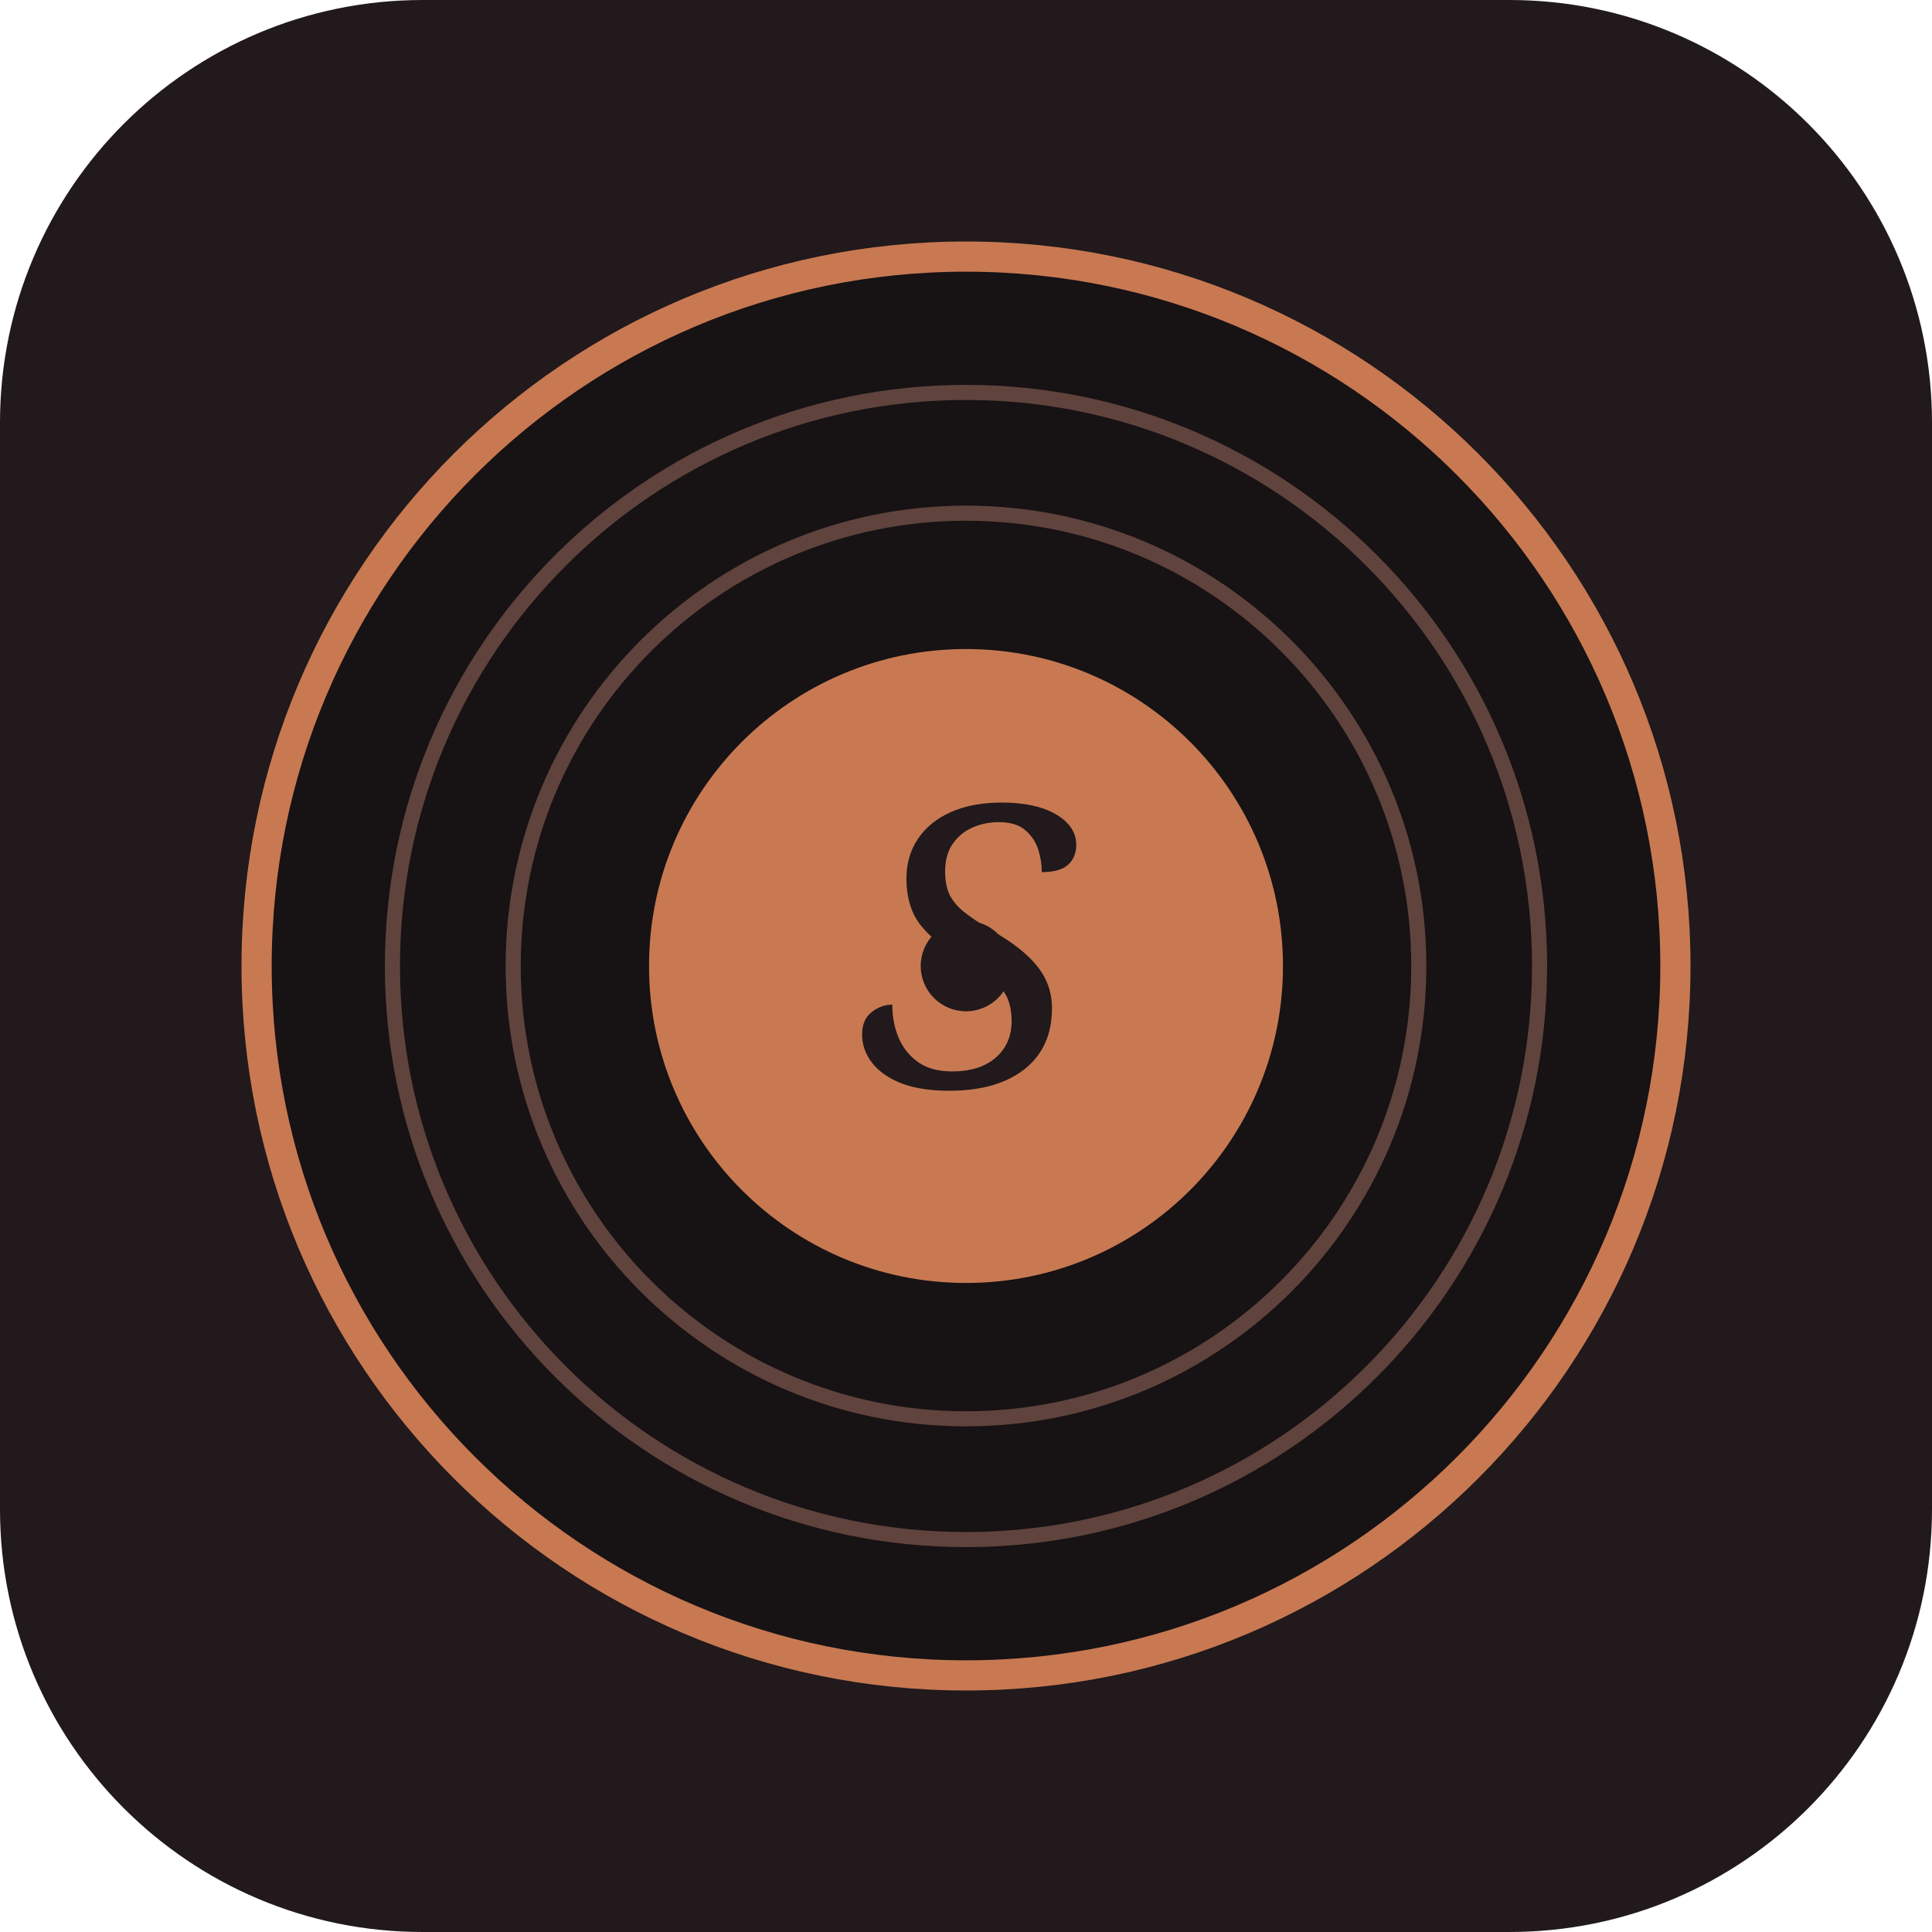
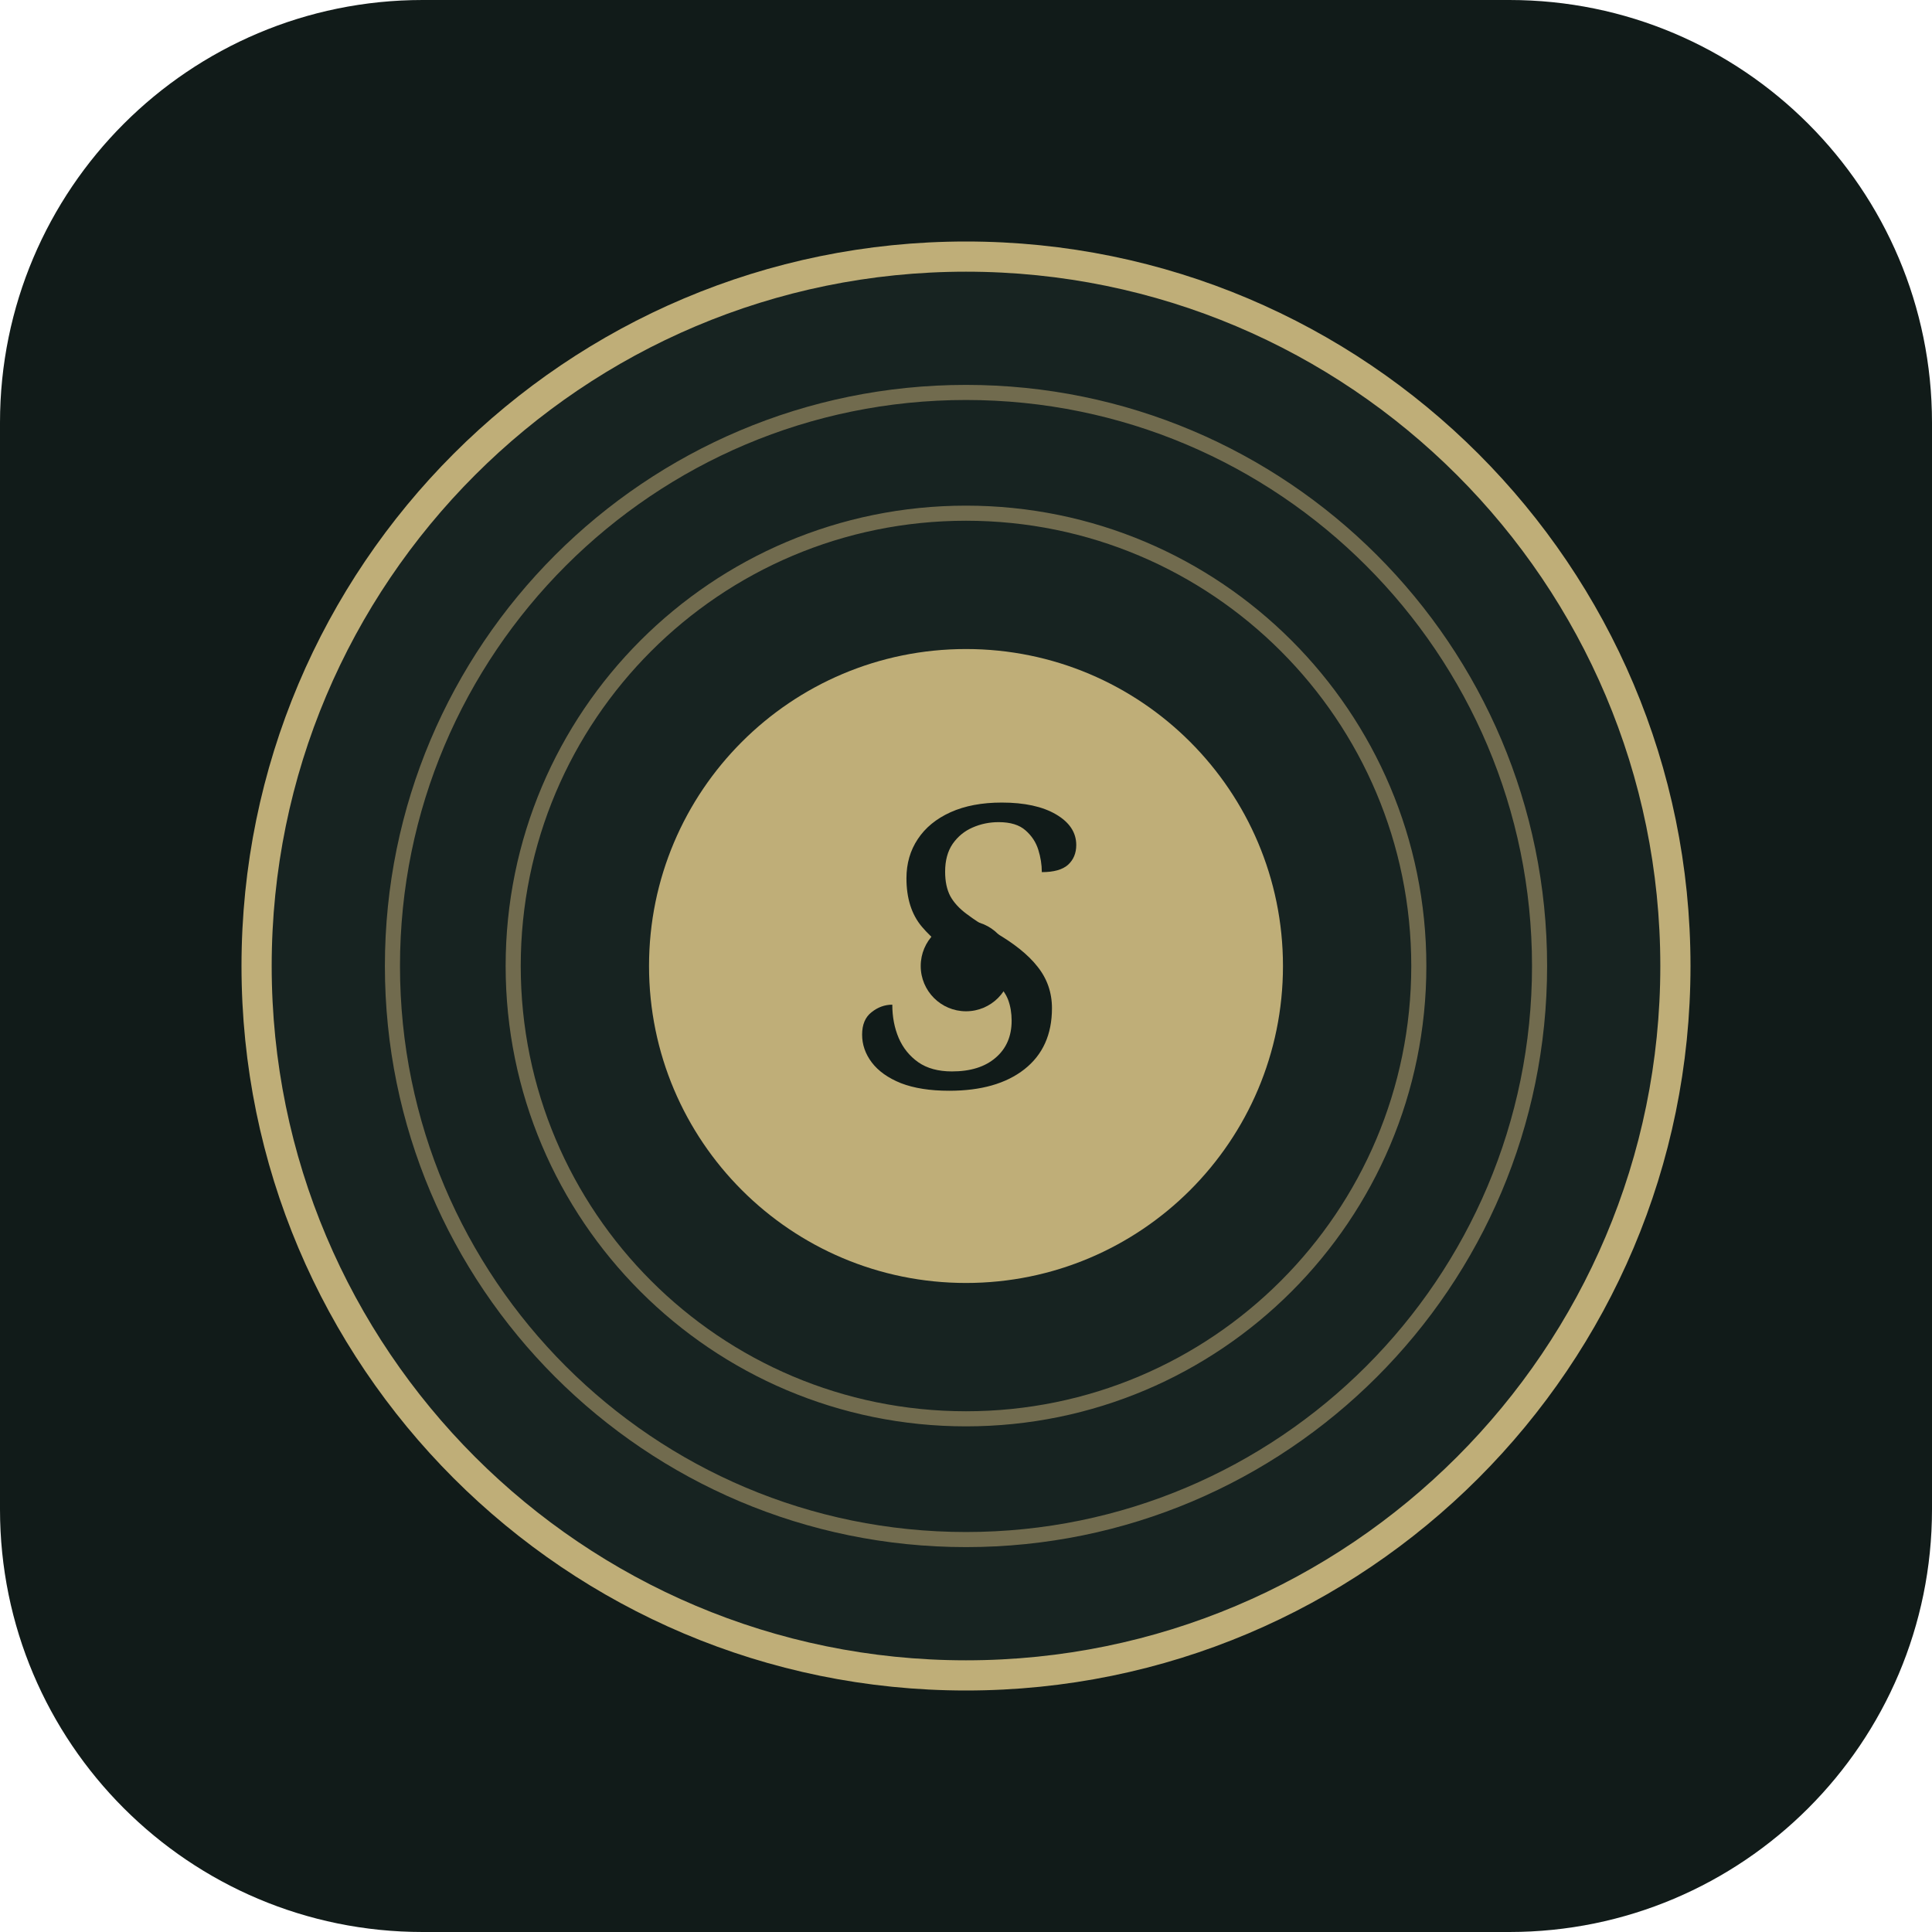
<svg xmlns="http://www.w3.org/2000/svg" viewBox="0 0 128 128">
-   <rect width="128" height="128" rx="28" fill="#21191b" />
-   <circle cx="64" cy="64" r="47" fill="#171214" stroke="#c87952" stroke-width="2" />
-   <circle cx="64" cy="64" r="38" fill="none" stroke="#60433d" stroke-width="1" />
-   <circle cx="64" cy="64" r="30" fill="none" stroke="#60433d" stroke-width="1" />
-   <circle cx="64" cy="64" r="21" fill="#c87952" />
-   <text x="64" y="72" fill="#21191b" font-family="Georgia,serif" font-size="26" font-style="italic" text-anchor="middle">S</text>
-   <circle cx="64" cy="64" r="3" fill="#21191b" />
+   <rect width="128" height="128" rx="28" fill="#111b19" />
+   <circle cx="64" cy="64" r="47" fill="#172321" stroke="#bfae78" stroke-width="2" />
+   <circle cx="64" cy="64" r="38" fill="none" stroke="#716b4e" stroke-width="1" />
+   <circle cx="64" cy="64" r="30" fill="none" stroke="#716b4e" stroke-width="1" />
+   <circle cx="64" cy="64" r="21" fill="#bfae78" />
+   <text x="64" y="72" fill="#111b19" font-family="Georgia,serif" font-size="26" font-style="italic" text-anchor="middle">S</text>
+   <circle cx="64" cy="64" r="3" fill="#111b19" />
</svg>
